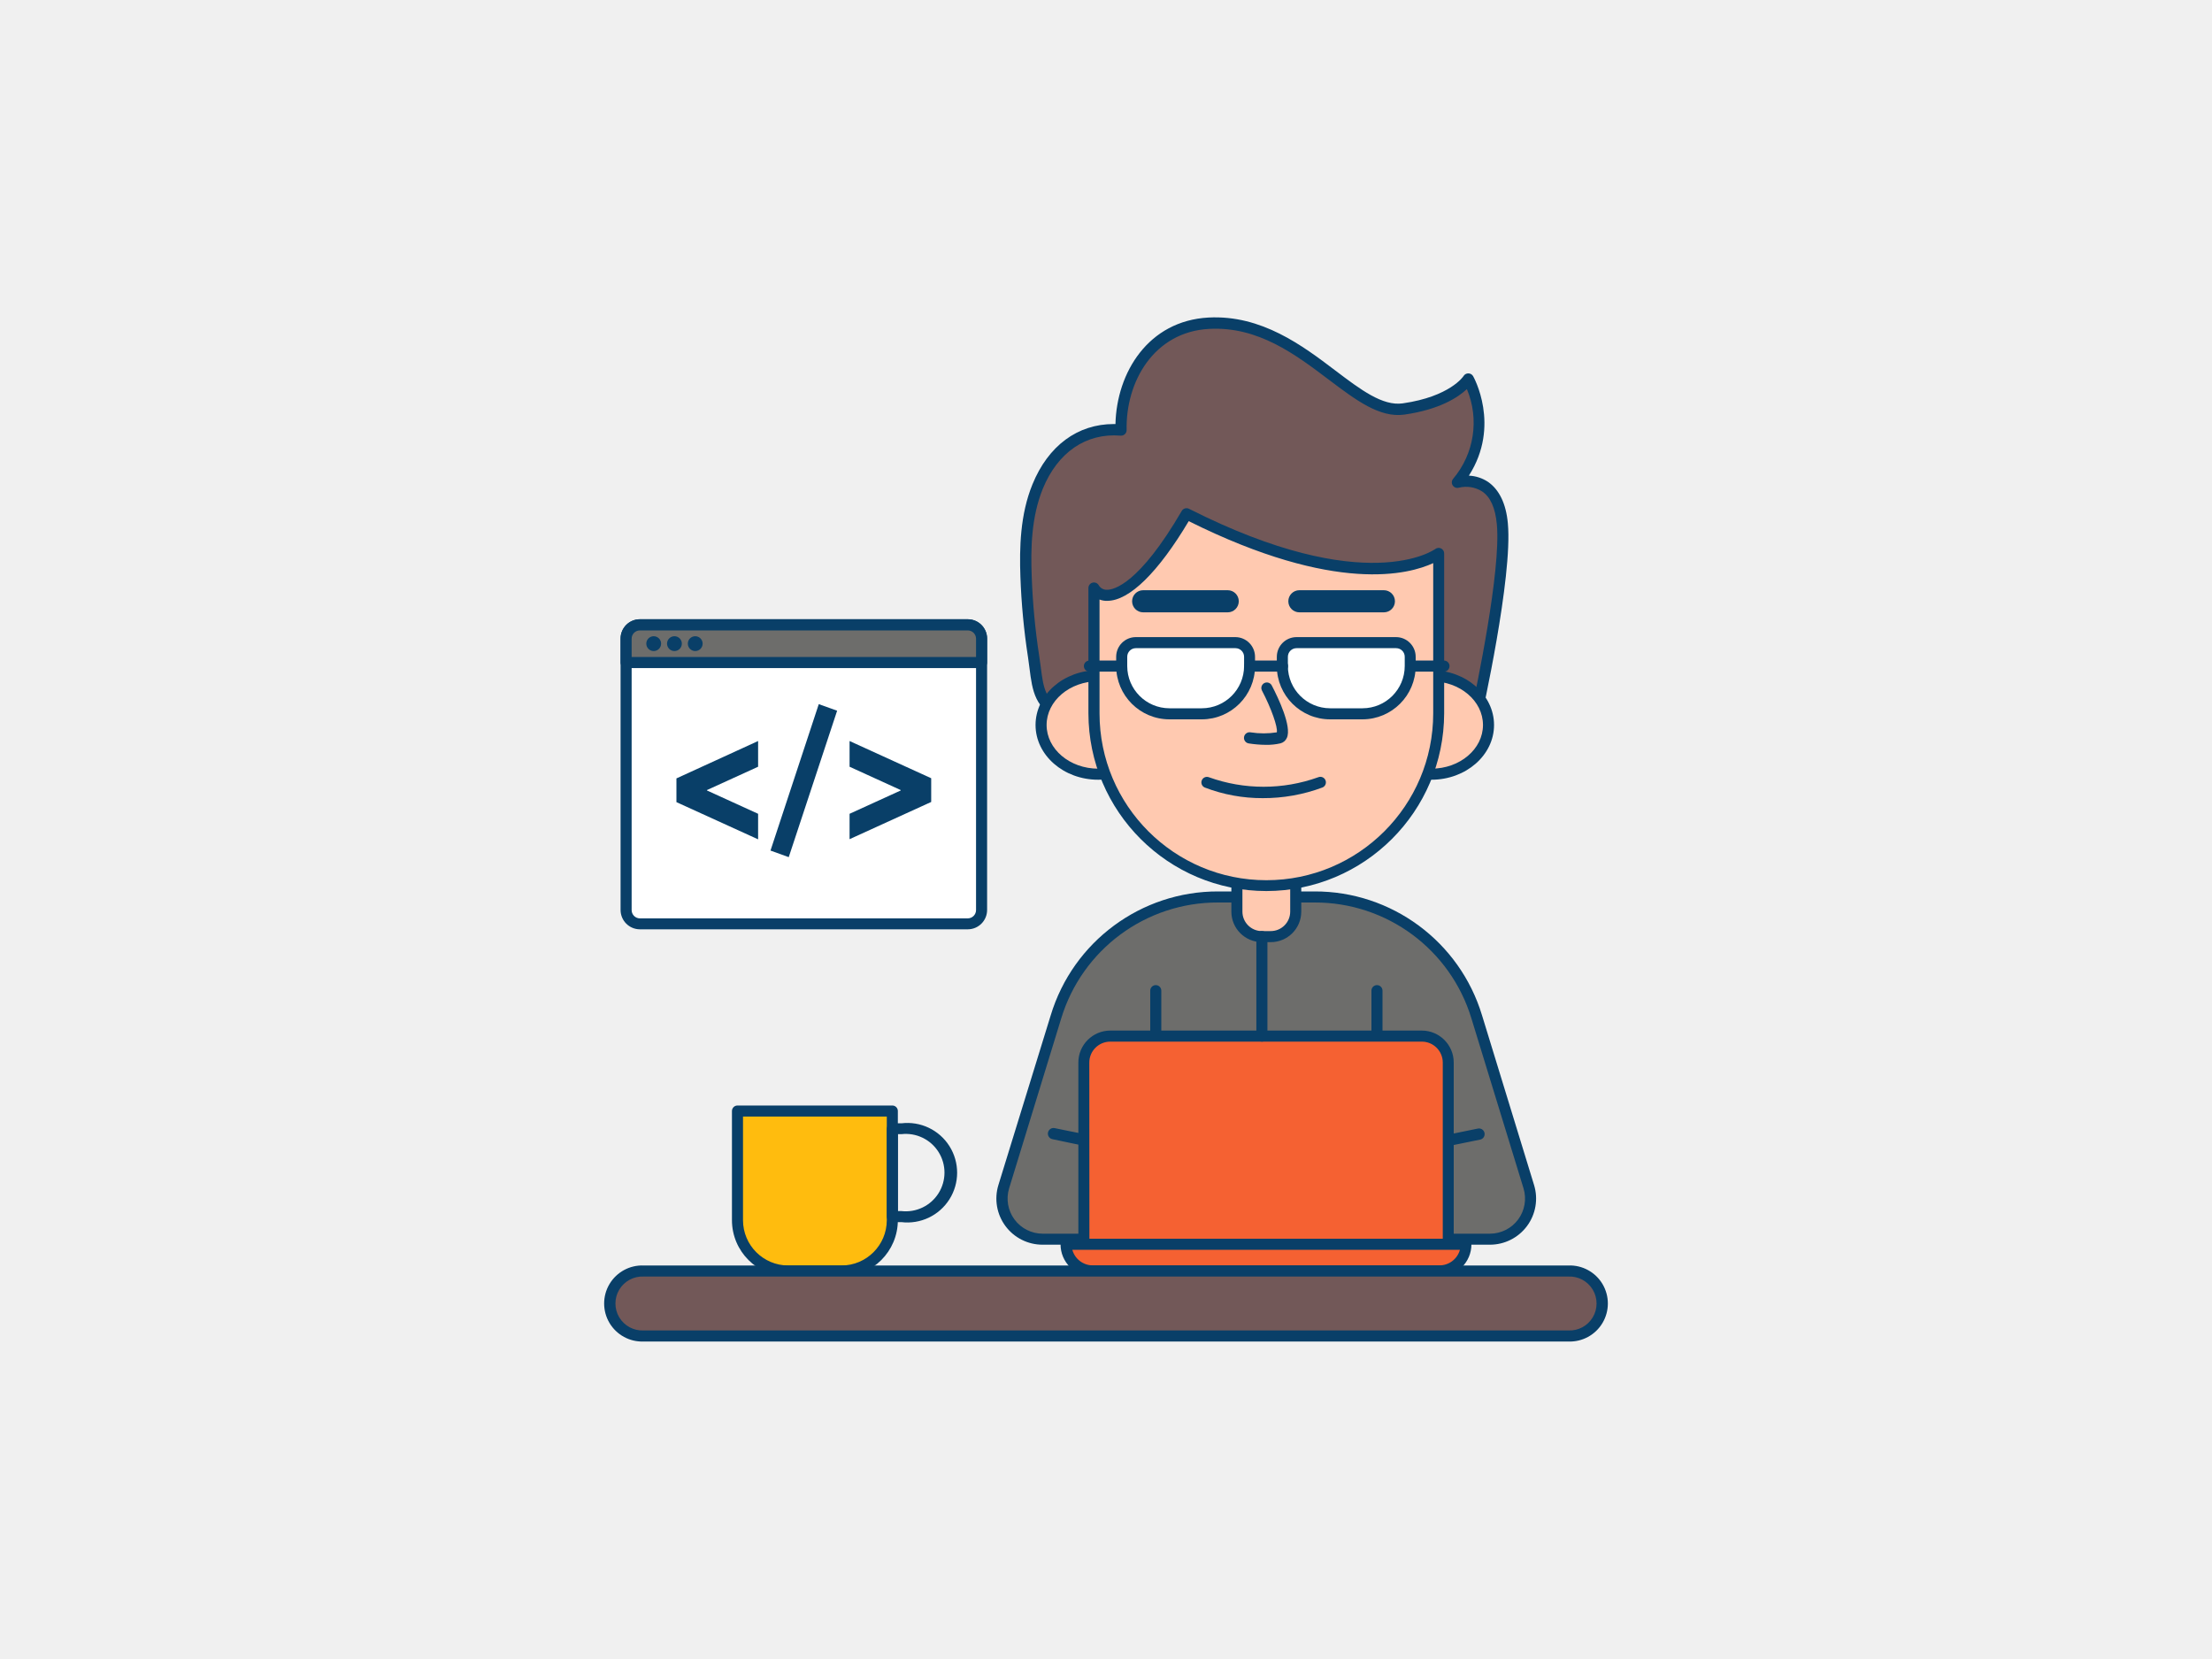
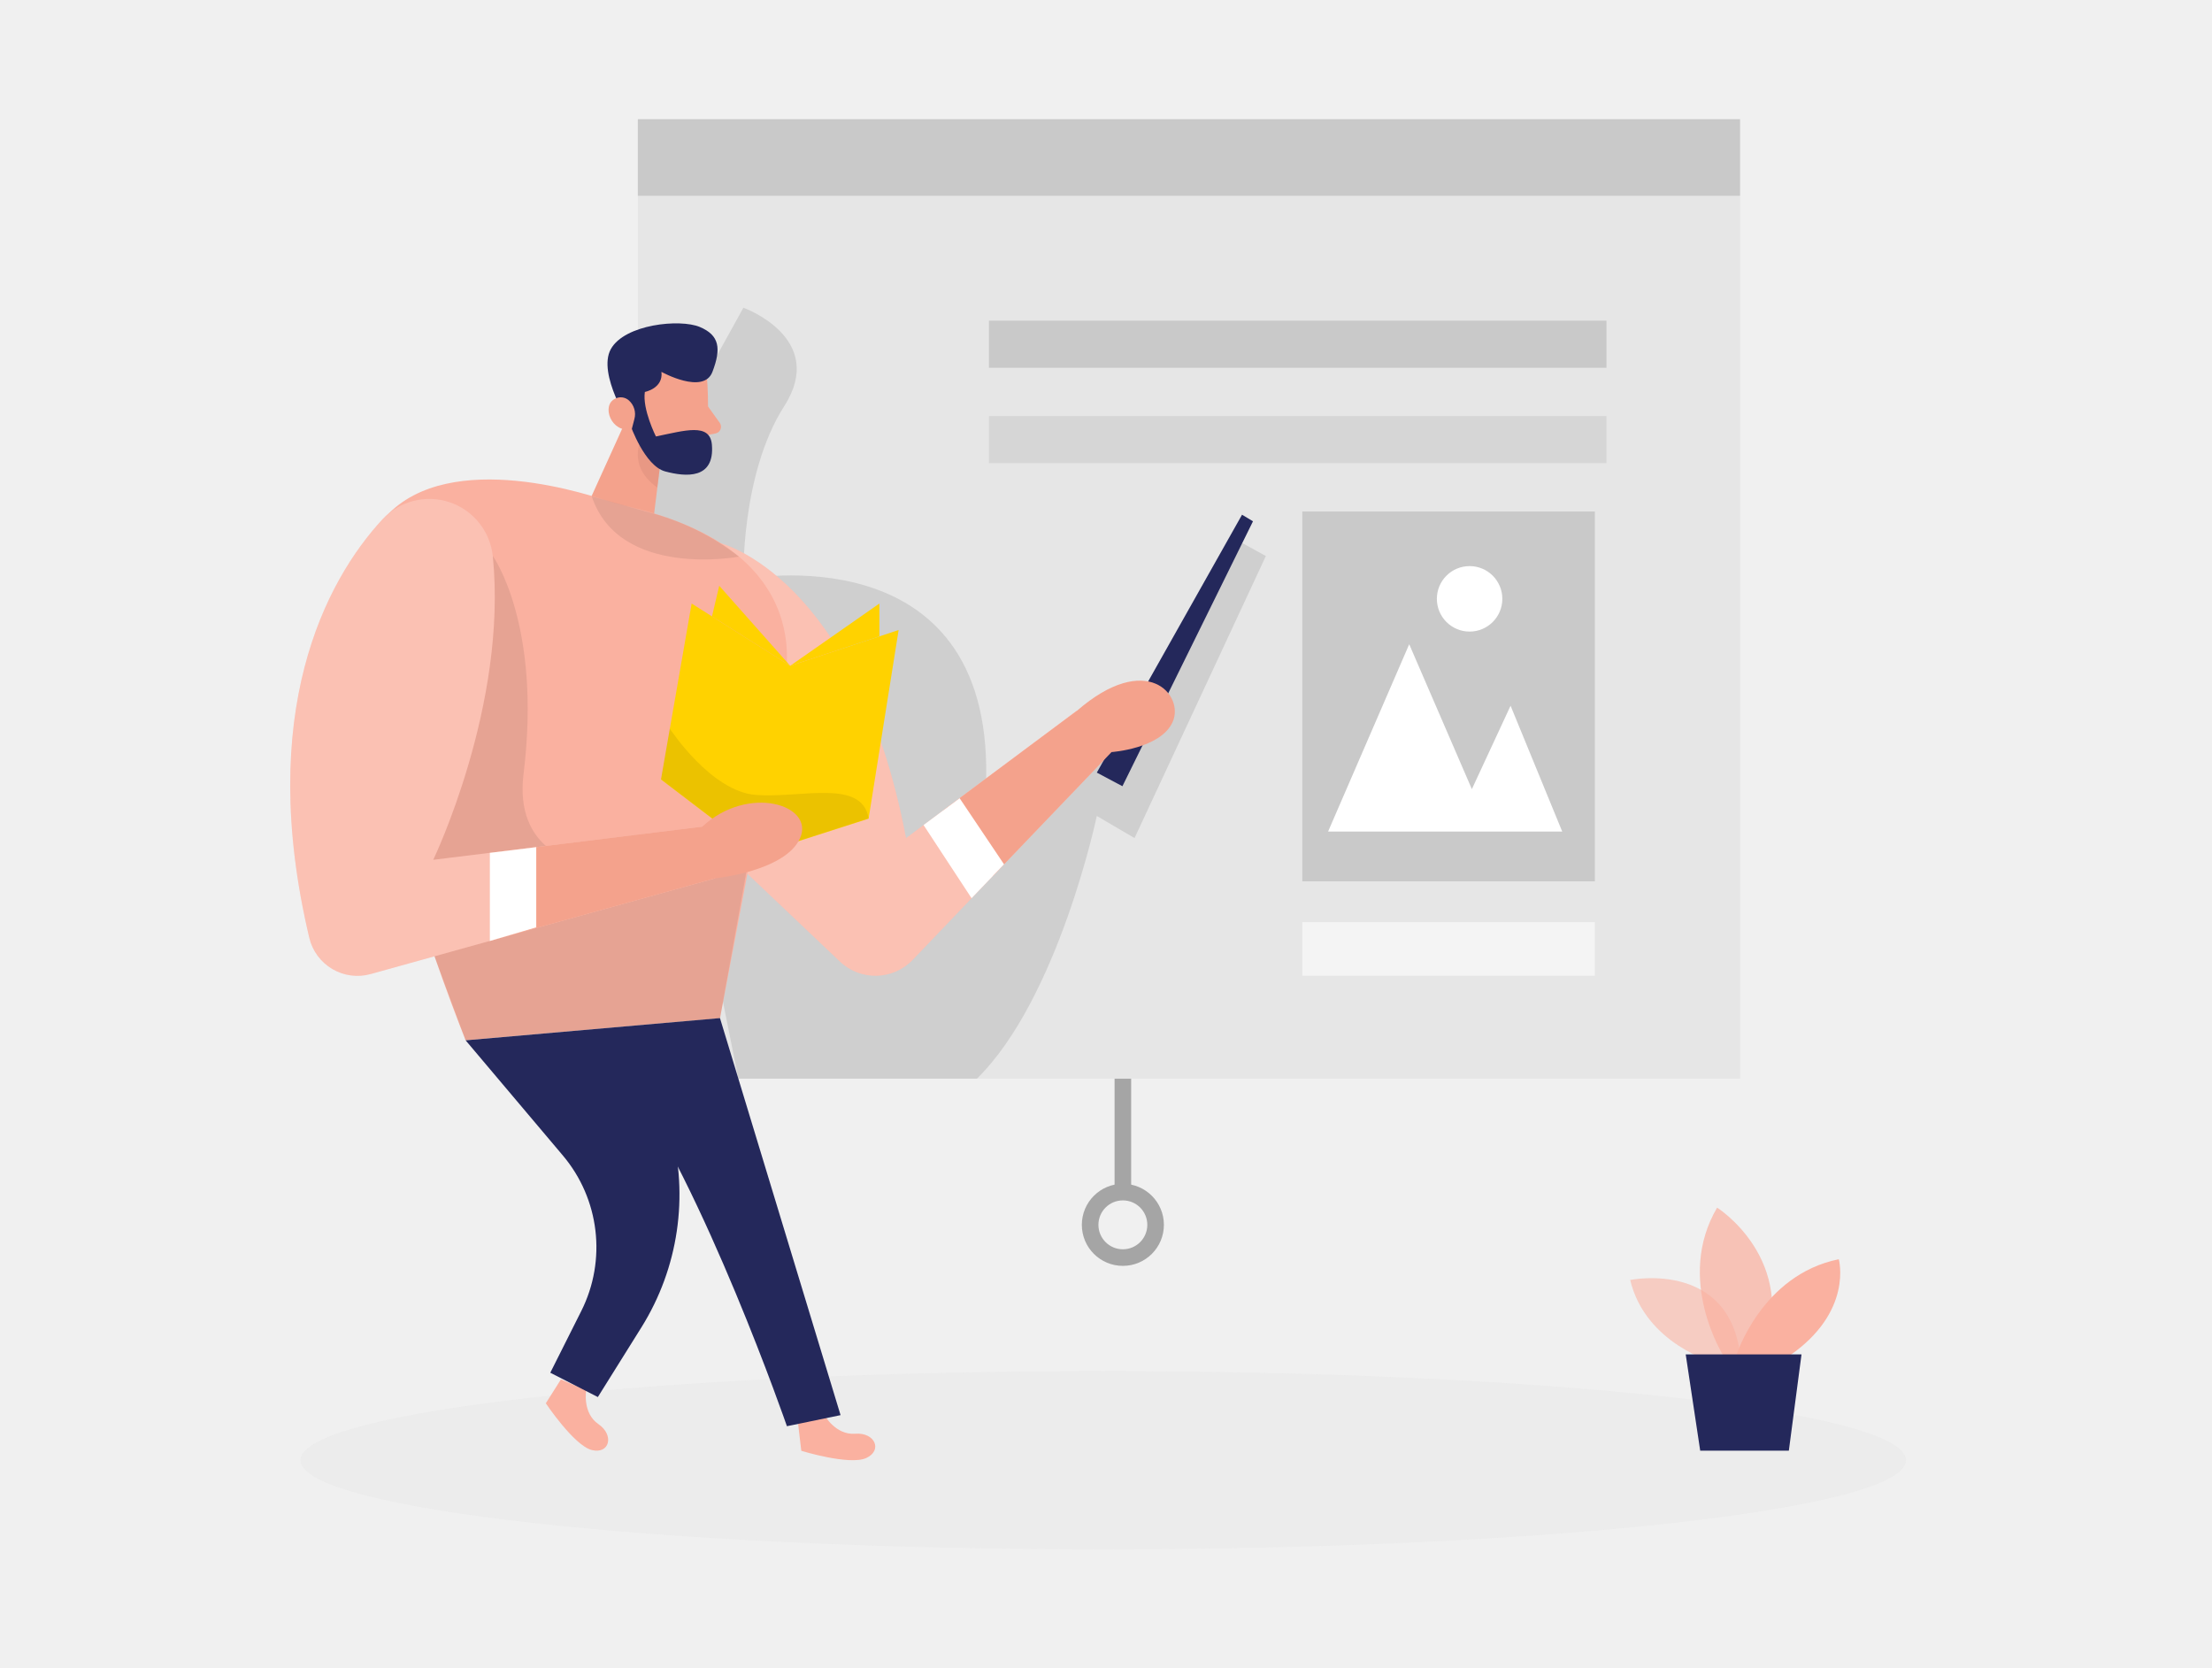
- <svg xmlns="http://www.w3.org/2000/svg" id="_340_web_developer_outline" data-name="#340_web_developer_outline" viewBox="0 0 400 300">
-   <path d="M220.28,162.2H237.7A30.7,30.7,0,0,1,267,183.9l9.41,30.69a7.33,7.33,0,0,1-7,9.49h-80.9a7.33,7.33,0,0,1-7-9.49l9.41-30.69A30.7,30.7,0,0,1,220.28,162.2Z" fill="#6d6d6b" />
-   <path d="M269.44,225.08h-80.9a8.34,8.34,0,0,1-8-10.78L190,183.61a31.54,31.54,0,0,1,30.3-22.41H237.7A31.54,31.54,0,0,1,268,183.61l9.41,30.69a8.34,8.34,0,0,1-8,10.78ZM220.28,163.2a29.55,29.55,0,0,0-28.39,21l-9.41,30.69a6.35,6.35,0,0,0,6.06,8.2h80.9a6.35,6.35,0,0,0,6.06-8.2l-9.41-30.69a29.55,29.55,0,0,0-28.39-21Z" fill="#093f68" />
-   <path d="M223.67,158.74h10.64a0,0,0,0,1,0,0v6.12a4.52,4.52,0,0,1-4.52,4.52h-1.61a4.52,4.52,0,0,1-4.52-4.52v-6.12A0,0,0,0,1,223.67,158.74Z" fill="#ffc9b0" />
-   <path d="M229.79,170.37h-1.6a5.52,5.52,0,0,1-5.52-5.51v-6.12a1,1,0,0,1,1-1h10.64a1,1,0,0,1,1,1v6.12A5.52,5.52,0,0,1,229.79,170.37Zm-5.12-10.63v5.12a3.52,3.52,0,0,0,3.52,3.51h1.6a3.52,3.52,0,0,0,3.52-3.51v-5.12Z" fill="#093f68" />
-   <path d="M192.27,129.23c-4.94-1.87-4.64-5.65-5.38-10.49a123.35,123.35,0,0,1-1.37-14.48c-.19-5.51,0-11.17,2.1-16.28,2.69-6.57,8-10.81,15.09-10.23-.21-9.68,5.6-18.76,15.89-19.31,16.49-.88,26,16.83,35.21,15.51s11.68-5.42,11.68-5.42a16.92,16.92,0,0,1-2,18.67s7.27-2.12,8.15,7.55-4.91,35.37-4.91,35.37L260.16,129c-2.77-.49-6.23.19-9,.28l-20.61.64C220.21,130.21,203.49,133.47,192.27,129.23Z" fill="#725858" />
-   <path d="M207.13,132.38c-5.42,0-10.75-.53-15.22-2.22h0c-4.79-1.82-5.23-5.28-5.74-9.29q-.12-1-.27-2a125,125,0,0,1-1.38-14.6c-.18-5.17-.06-11.21,2.18-16.68,2.85-7,8.17-10.91,14.7-10.91h.31c.22-9.31,5.93-18.68,16.84-19.26,9.59-.5,17,5.09,22.92,9.58,4.58,3.47,8.54,6.46,12.19,5.94,8.55-1.22,11-4.91,11-4.95a1,1,0,0,1,.86-.47,1,1,0,0,1,.86.49c.05.09,5.06,8.92-.76,18a6.83,6.83,0,0,1,3.48,1.14c2,1.4,3.25,3.92,3.57,7.51.89,9.72-4.68,34.62-4.92,35.68a1,1,0,0,1-1.15.76L260,130a23.69,23.69,0,0,0-5.87.08c-1,.1-2,.19-3,.22l-20.61.64c-2.57.08-5.59.35-8.78.63C217.23,131.93,212.14,132.38,207.13,132.38Zm-14.51-4.09c8.18,3.1,19.71,2.07,29,1.24,3.22-.29,6.27-.56,8.9-.64l20.61-.64c.87,0,1.82-.12,2.82-.21a25,25,0,0,1,6.4-.06h0c.35,0,1.49.25,5.65,1,1-4.68,5.44-25.75,4.68-34.13-.27-3-1.17-5-2.69-6a5.46,5.46,0,0,0-4.18-.66,1,1,0,0,1-1.11-.41,1,1,0,0,1,.06-1.18,15.72,15.72,0,0,0,2.5-16.24c-1.53,1.44-4.86,3.69-11.29,4.61-4.48.63-8.75-2.59-13.69-6.32-6-4.53-12.75-9.65-21.6-9.18-10.06.53-15.14,9.61-14.95,18.29a1,1,0,0,1-.32.75,1,1,0,0,1-.77.27c-6.24-.52-11.37,3-14.07,9.61-2.09,5.13-2.2,10.9-2,15.86a123,123,0,0,0,1.35,14.36c.11.71.2,1.38.28,2,.48,3.78.8,6.28,4.47,7.67Z" fill="#093f68" />
-   <ellipse cx="198.59" cy="131.11" rx="10.33" ry="8.9" fill="#ffc9b0" />
-   <path d="M198.59,141c-6.25,0-11.33-4.44-11.33-9.9s5.08-9.91,11.33-9.91,11.34,4.45,11.34,9.91S204.84,141,198.59,141Zm0-17.81c-5.14,0-9.33,3.55-9.33,7.91s4.19,7.9,9.33,7.9,9.34-3.54,9.34-7.9S203.74,123.2,198.59,123.2Z" fill="#093f68" />
-   <ellipse cx="258.84" cy="131.11" rx="10.33" ry="8.9" fill="#ffc9b0" />
-   <path d="M258.84,141c-6.25,0-11.34-4.44-11.34-9.9s5.09-9.91,11.34-9.91,11.33,4.45,11.33,9.91S265.09,141,258.84,141Zm0-17.81c-5.15,0-9.34,3.55-9.34,7.91s4.19,7.9,9.34,7.9,9.33-3.54,9.33-7.9S264,123.2,258.84,123.2Z" fill="#093f68" />
-   <path d="M229,160.13h0A31.17,31.17,0,0,1,197.82,129V106.34c1.82,3,7.87,1.8,16.74-13.41,33.2,16.82,45.6,7.18,45.6,7.18V129A31.17,31.17,0,0,1,229,160.13Z" fill="#ffc9b0" />
-   <path d="M229,161.13A32.2,32.2,0,0,1,196.82,129V106.34a1,1,0,0,1,1.86-.52,1.66,1.66,0,0,0,1.53.83h0c1.22,0,5.8-1.07,13.47-14.23A1,1,0,0,1,215,92c32.08,16.25,44.42,7.37,44.54,7.28a1,1,0,0,1,1.61.8V129A32.2,32.2,0,0,1,229,161.13Zm-30.17-52.72V129a30.17,30.17,0,0,0,60.34,0V101.83c-4.32,2-17.59,5.68-44.21-7.59-5.52,9.27-10.73,14.38-14.7,14.41A3.44,3.44,0,0,1,198.82,108.41Z" fill="#093f68" />
-   <path d="M249,216.72a1,1,0,0,1-1-1V179.14a1,1,0,0,1,2,0v36.58A1,1,0,0,1,249,216.72Z" fill="#093f68" />
-   <path d="M209,216.72a1,1,0,0,1-1-1V179.14a1,1,0,0,1,2,0v36.58A1,1,0,0,1,209,216.72Z" fill="#093f68" />
-   <path d="M228.92,134.69a20.75,20.75,0,0,1-3.13-.26,1,1,0,0,1,.35-2,15.28,15.28,0,0,0,4.75,0c.2-.92-1-4.35-2.7-7.58A1,1,0,1,1,230,124c1.12,2.15,3.63,7.37,2.71,9.42a1.72,1.72,0,0,1-1.16,1A10.74,10.74,0,0,1,228.92,134.69Z" fill="#093f68" />
-   <path d="M222,110.73h0l-15.28,0a2,2,0,1,1,0-4h0l15.29,0a2,2,0,0,1,0,4Z" fill="#093f68" />
-   <path d="M250.25,110.73h0l-15.28,0a2,2,0,1,1,0-4h0l15.28,0a2,2,0,0,1,0,4Z" fill="#093f68" />
-   <path d="M205.39,116.21h18a2.56,2.56,0,0,1,2.56,2.56v1.67a8.63,8.63,0,0,1-8.63,8.63h-5.87a8.63,8.63,0,0,1-8.63-8.63v-1.67A2.56,2.56,0,0,1,205.39,116.21Z" fill="#fff" />
-   <path d="M217.33,130.08h-5.86a9.64,9.64,0,0,1-9.63-9.63v-1.68a3.56,3.56,0,0,1,3.55-3.56h18a3.57,3.57,0,0,1,3.56,3.56v1.68A9.64,9.64,0,0,1,217.33,130.08Zm-11.94-12.87a1.55,1.55,0,0,0-1.55,1.56v1.68a7.64,7.64,0,0,0,7.63,7.63h5.86a7.65,7.65,0,0,0,7.64-7.63v-1.68a1.56,1.56,0,0,0-1.56-1.56Z" fill="#093f68" />
-   <path d="M234.45,116.21h18a2.56,2.56,0,0,1,2.56,2.56v1.67a8.63,8.63,0,0,1-8.63,8.63h-5.87a8.63,8.63,0,0,1-8.63-8.63v-1.67A2.56,2.56,0,0,1,234.45,116.21Z" fill="#fff" />
-   <path d="M246.39,130.08h-5.86a9.64,9.64,0,0,1-9.64-9.63v-1.68a3.57,3.57,0,0,1,3.56-3.56h18a3.56,3.56,0,0,1,3.55,3.56v1.68A9.64,9.64,0,0,1,246.39,130.08Zm-11.94-12.87a1.56,1.56,0,0,0-1.56,1.56v1.68a7.65,7.65,0,0,0,7.64,7.63h5.86a7.64,7.64,0,0,0,7.63-7.63v-1.68a1.55,1.55,0,0,0-1.55-1.56Z" fill="#093f68" />
-   <path d="M202.84,121.45H197a1,1,0,0,1,0-2h5.81a1,1,0,0,1,0,2Z" fill="#093f68" />
-   <path d="M261.12,121.45h-5.8a1,1,0,0,1,0-2h5.8a1,1,0,0,1,0,2Z" fill="#093f68" />
-   <path d="M231.89,121.45H226a1,1,0,0,1,0-2h5.92a1,1,0,0,1,0,2Z" fill="#093f68" />
-   <path d="M228.33,144.33a28.87,28.87,0,0,1-10.44-1.91,1,1,0,0,1,.72-1.87,29.23,29.23,0,0,0,19.77,0,1,1,0,0,1,.77,1.85A30.56,30.56,0,0,1,228.33,144.33Z" fill="#093f68" />
-   <path d="M256.41,208.32a1,1,0,0,1-1-.8,1,1,0,0,1,.78-1.18l11.06-2.26a1,1,0,0,1,.4,2l-11.06,2.25A.64.64,0,0,1,256.41,208.32Z" fill="#093f68" />
-   <path d="M201.57,208.32a.64.64,0,0,1-.2,0L190.31,206a1,1,0,1,1,.4-2l11.06,2.26a1,1,0,0,1,.78,1.18A1,1,0,0,1,201.57,208.32Z" fill="#093f68" />
-   <path d="M200.76,187.36H257.1a4.78,4.78,0,0,1,4.78,4.78V225a0,0,0,0,1,0,0H196a0,0,0,0,1,0,0V192.14A4.78,4.78,0,0,1,200.76,187.36Z" fill="#f56132" />
-   <path d="M261.88,226H196a1,1,0,0,1-1-1V192.14a5.78,5.78,0,0,1,5.78-5.78H257.1a5.78,5.78,0,0,1,5.78,5.78V225A1,1,0,0,1,261.88,226ZM197,224h63.9V192.14a3.79,3.79,0,0,0-3.78-3.78H200.76a3.79,3.79,0,0,0-3.78,3.78Z" fill="#093f68" />
-   <path d="M192.78,225h72.31a0,0,0,0,1,0,0v0a4.82,4.82,0,0,1-4.82,4.82H197.6a4.82,4.82,0,0,1-4.82-4.82v0A0,0,0,0,1,192.78,225Z" fill="#f56132" />
-   <path d="M260.26,230.84H197.6a5.83,5.83,0,0,1-5.82-5.82,1,1,0,0,1,1-1h72.3a1,1,0,0,1,1,1A5.83,5.83,0,0,1,260.26,230.84ZM193.91,226a3.83,3.83,0,0,0,3.69,2.82h62.66A3.83,3.83,0,0,0,264,226Z" fill="#093f68" />
-   <path d="M228.19,188.36a1,1,0,0,1-1-1v-18a1,1,0,0,1,2,0v18A1,1,0,0,1,228.19,188.36Z" fill="#093f68" />
-   <path d="M133.36,200.91h28a0,0,0,0,1,0,0v19.74a9.19,9.19,0,0,1-9.19,9.19h-9.62a9.19,9.19,0,0,1-9.19-9.19V200.91A0,0,0,0,1,133.36,200.91Z" fill="#ffbc0e" />
-   <path d="M152.17,230.84h-9.62a10.2,10.2,0,0,1-10.19-10.19V200.91a1,1,0,0,1,1-1h28a1,1,0,0,1,1,1v19.74A10.2,10.2,0,0,1,152.17,230.84Zm-17.81-28.93v18.74a8.19,8.19,0,0,0,8.19,8.19h9.62a8.2,8.2,0,0,0,8.19-8.19V201.91Z" fill="#093f68" />
-   <rect x="110.51" y="229.84" width="178.98" height="11.75" rx="5.88" fill="#725858" />
-   <path d="M283.61,242.59H116.39a6.88,6.88,0,1,1,0-13.75H283.61a6.88,6.88,0,1,1,0,13.75ZM116.39,230.84a4.88,4.88,0,1,0,0,9.75H283.61a4.88,4.88,0,1,0,0-9.75Z" fill="#093f68" />
-   <path d="M163,221h-1.63a1,1,0,0,1-1-1V204.13a1,1,0,0,1,1-1H163A9,9,0,1,1,163,221Zm-.63-2H163a7,7,0,1,0,0-13.91h-.63Z" fill="#093f68" />
-   <rect x="113.22" y="112.98" width="64.28" height="54.07" rx="2.5" fill="#fff" />
-   <path d="M175,168.05H115.71a3.5,3.5,0,0,1-3.49-3.5V115.47a3.49,3.49,0,0,1,3.49-3.49H175a3.5,3.5,0,0,1,3.5,3.49v49.08A3.5,3.5,0,0,1,175,168.05ZM115.71,114a1.49,1.49,0,0,0-1.49,1.49v49.08a1.5,1.5,0,0,0,1.49,1.5H175a1.5,1.5,0,0,0,1.5-1.5V115.47A1.5,1.5,0,0,0,175,114Z" fill="#093f68" />
-   <path d="M115.71,113H175a2.5,2.5,0,0,1,2.5,2.5v4.33a0,0,0,0,1,0,0H113.22a0,0,0,0,1,0,0v-4.33A2.5,2.5,0,0,1,115.71,113Z" fill="#6d6d6b" />
-   <path d="M177.5,120.81H113.22a1,1,0,0,1-1-1v-4.34a3.49,3.49,0,0,1,3.49-3.49H175a3.5,3.5,0,0,1,3.5,3.49v4.34A1,1,0,0,1,177.5,120.81Zm-63.28-2H176.5v-3.34A1.5,1.5,0,0,0,175,114H115.71a1.49,1.49,0,0,0-1.49,1.49Z" fill="#093f68" />
-   <circle cx="118.21" cy="116.39" r="1.34" fill="#093f68" />
-   <circle cx="121.96" cy="116.39" r="1.34" fill="#093f68" />
-   <circle cx="125.72" cy="116.39" r="1.34" fill="#093f68" />
-   <path d="M137.09,138.65l-9.25,4.22v.07l9.25,4.22v4.62l-14.77-6.73v-4.29L137.09,134Z" fill="#093f68" />
-   <path d="M148.06,127.33l3.32,1.19L142.63,155l-3.3-1.19Z" fill="#093f68" />
-   <path d="M153.63,147.16l9.25-4.22v-.07l-9.25-4.22V134l14.76,6.73v4.29l-14.76,6.73Z" fill="#093f68" />
+ <svg xmlns="http://www.w3.org/2000/svg" id="Layer_1" data-name="Layer 1" viewBox="0 0 400 300" width="406" height="306" class="illustration styles_illustrationTablet__1DWOa">
+   <rect x="115.34" y="34.67" width="199.32" height="159.64" fill="#e6e6e6" />
+   <path d="M134.43,54.9s15.28,5.47,7.38,17.81S134.43,104,134.43,104s44.81-8.76,43.9,36.05l17.58-3.33,14.25-15.27,14.48-24,4.27,2.35-23.75,51-6.82-4s-6.93,33-21.68,47.5H133.52l-9.86-49.22-8.32-55.65Z" opacity="0.1" />
+   <path d="M130.2,97.45s24.64,6,33.64,53.36l30.82-23,6.29,7.44-35.9,37.56a9.32,9.32,0,0,1-13.16.32l-21.47-20.38Z" fill="#fab1a0" />
+   <path d="M130.2,97.45s24.64,6,33.64,53.36l30.82-23,6.29,7.44-35.9,37.56a9.32,9.32,0,0,1-13.16.32l-21.47-20.38Z" fill="#fff" opacity="0.2" />
+   <ellipse cx="199.5" cy="263.29" rx="145.16" ry="16.11" fill="#e6e6e6" opacity="0.45" />
+   <path d="M127.86,67.85s.67,7.69-.63,12.8a3.87,3.87,0,0,1-4.73,2.79c-2.56-.69-5.83-2.36-6.69-6.44l-2.3-6.74a6.92,6.92,0,0,1,3-7.4C120.91,59.74,127.69,63.15,127.86,67.85Z" fill="#f4a28c" />
+   <polygon points="114.66 72.04 105.86 91.42 117.31 99.91 119.59 81.68 114.66 72.04" fill="#f4a28c" />
+   <path d="M114.25,91c-1.93-.47-3.86-1-5.76-1.61C100,86.7,73.7,80,66.2,98.37c-9,22,18,89,18,89l46-4,11-58S150.68,99.77,114.25,91Z" fill="#fab1a0" />
+   <path d="M128,72.71l2.15,3a1.23,1.23,0,0,1-.77,1.93l-3,.56Z" fill="#f4a28c" />
+   <path d="M119.53,82.2A9.43,9.43,0,0,1,116,78.58s-2.75,4.81,2.85,8.84Z" fill="#ce8172" opacity="0.31" />
+   <path d="M133.62,99.91S112,104,107,89l11.3,3.16A44.46,44.46,0,0,1,133.62,99.91Z" opacity="0.08" />
+   <path d="M310.14,245.7s-12.57-3.37-15.35-15c0,0,19.44-4,20.08,16.07Z" fill="#fab1a0" opacity="0.58" />
+   <path d="M311.68,244.45s-8.83-13.83-1.17-26.83c0,0,14.83,9.33,8.33,26.83Z" fill="#fab1a0" opacity="0.73" />
+   <path d="M313.94,244.45s4.57-14.66,18.57-17.5c0,0,2.67,9.5-9,17.5Z" fill="#fab1a0" />
+   <polygon points="304.83 244.16 307.45 261.56 323.48 261.56 325.77 244.16 304.83 244.16" fill="#24285b" />
+   <path d="M149.09,255.14s2,3.64,5.56,3.36,5,3,2,4.39-11.75-1.3-11.75-1.3l-.6-5.08Z" fill="#fab1a0" />
+   <path d="M106,250.65s-.72,4.1,2.21,6.11,2,5.48-1.19,4.69S98.7,253,98.7,253l2.73-4.32Z" fill="#fab1a0" />
+   <path d="M89.12,99.8s8.89,12.34,5.56,39.34,40.67,15.67,40.67,15.67l-5.15,28.56-46,4-5.63-15.18L67.15,132.58Z" opacity="0.08" />
+   <polygon points="119.53 140.21 125.07 108.39 142.89 119.65 162.5 113.18 157.07 147.29 137.18 153.68 119.53 140.21" fill="#ffd200" />
+   <path d="M69.21,93.11c-10.41,11.22-22.92,35.12-13.27,75.76A8.94,8.94,0,0,0,67,175.39l62.32-17.32L127,148.73l-48.66,6s13.49-28,10.77-54.93A11.55,11.55,0,0,0,69.21,93.11Z" fill="#fab1a0" />
+   <path d="M121.12,131s7.41,11.38,15.57,12,19.19-3,20.38,4.24l-19.89,6.39-17.65-13.47Z" opacity="0.08" />
+   <path d="M69.21,93.11c-10.41,11.22-22.92,35.12-13.27,75.76A8.94,8.94,0,0,0,67,175.39l62.32-17.32L127,148.73l-48.66,6s13.49-28,10.77-54.93A11.55,11.55,0,0,0,69.21,93.11Z" fill="#fff" opacity="0.2" />
+   <path d="M88.55,153.47v15.94l40.8-11.34s12.66-1.26,15.33-7.26S135.35,141,127,148.73Z" fill="#f4a28c" />
+   <polygon points="88.56 153.47 88.56 169.41 96.97 166.94 96.97 152.44 88.56 153.47" fill="#fff" />
+   <polygon points="142.89 119.65 130.06 105.18 128.75 110.71 142.89 119.65" fill="#ffd200" />
+   <path d="M84.2,187.37l17.58,20.82a25.7,25.7,0,0,1,3.34,28.11l-5.61,11.17,8.6,4.4L116,239.25a45.34,45.34,0,0,0,5.29-35.86h0A13.05,13.05,0,0,1,123.54,192l6.66-8.65Z" fill="#24285b" />
+   <polygon points="142.89 119.65 159.02 108.39 159.02 114.33 142.89 119.65" fill="#ffd200" />
+   <polygon points="198.34 138.96 224.6 92.33 226.58 93.52 202.97 141.42 198.34 138.96" fill="#24285b" />
+   <path d="M130.2,183.37,152,255.14l-9.7,2s-14.87-43-29.58-63.68Z" fill="#24285b" />
+   <path d="M170.59,145.77l8.93,11.9L201,135.25s8.88-.61,11.05-5.44-4.67-13-17.34-2Z" fill="#f4a28c" />
+   <polygon points="167.01 148.44 175.69 161.67 181.56 155.54 173.53 143.59 167.01 148.44" fill="#fff" />
+   <circle cx="203.05" cy="220.73" r="5.92" fill="none" stroke="#a5a5a5" stroke-miterlimit="10" stroke-width="3" />
+   <rect x="115.34" y="20.81" width="199.32" height="13.86" fill="#c9c9c9" />
+   <rect x="178.83" y="57.24" width="111.67" height="8.52" fill="#c9c9c9" />
+   <rect x="178.83" y="74.49" width="111.67" height="8.52" fill="#c9c9c9" opacity="0.55" />
+   <rect x="235.5" y="91.75" width="52.9" height="66.87" fill="#c9c9c9" />
+   <polygon points="240.16 149.62 254.83 115.75 266.16 141.95 273.16 126.87 282.5 149.62 240.16 149.62" fill="#fff" />
+   <circle cx="265.75" cy="107.54" r="5.92" fill="#fff" />
+   <line x1="203.05" y1="214.81" x2="203.05" y2="194.31" fill="none" stroke="#a5a5a5" stroke-miterlimit="10" stroke-width="3" />
+   <rect x="235.5" y="166" width="52.9" height="9.69" fill="#fff" opacity="0.57" />
+   <path d="M114,76.15s2.57,7.35,6.28,8.35,9,1.48,8.45-4.87c-.37-3.95-4.87-2.52-10.12-1.45,0,0-2.48-4.93-2-8.05,0,0,3.35-.63,3-3.63,0,0,7.61,4.22,9.22,0s1.29-6.62-2.29-8.12-13.58-.5-16.08,4S114,76.15,114,76.15Z" fill="#24285b" />
+   <path d="M114.71,75.06a3.33,3.33,0,0,0-1-3.41,2.2,2.2,0,0,0-2.47-.3c-2.57,1.19-.73,6.29,3,5.52Z" fill="#f4a28c" />
</svg>
